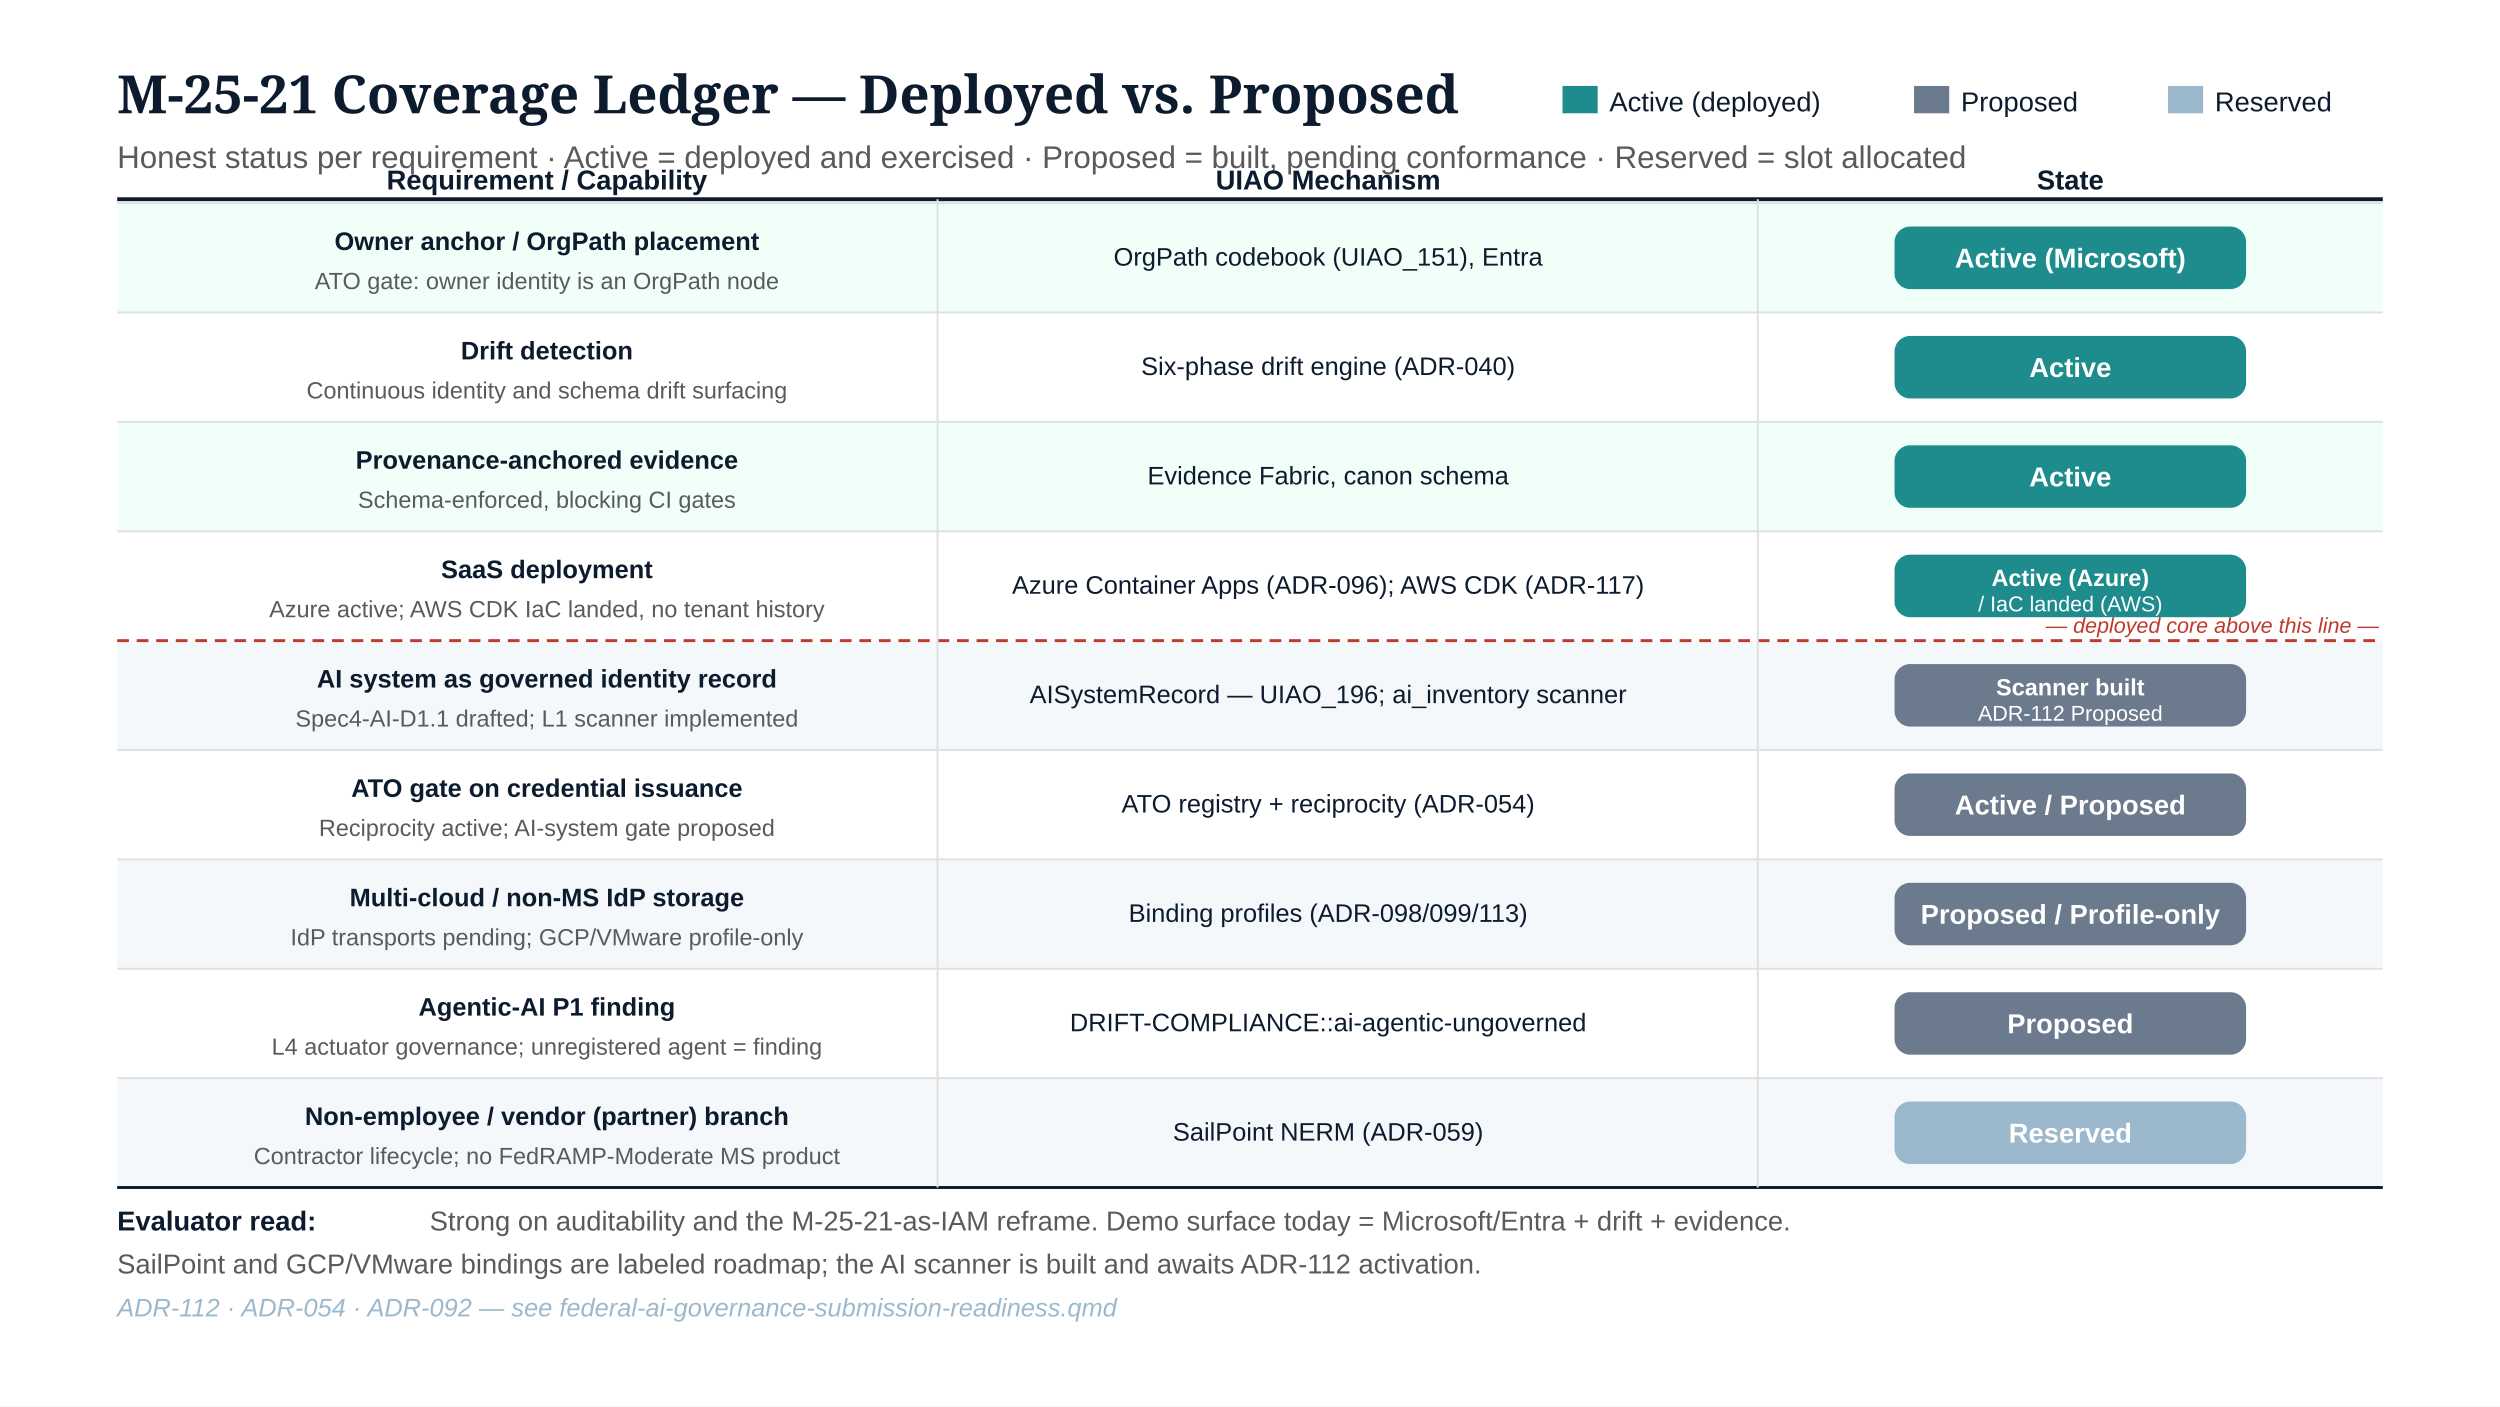
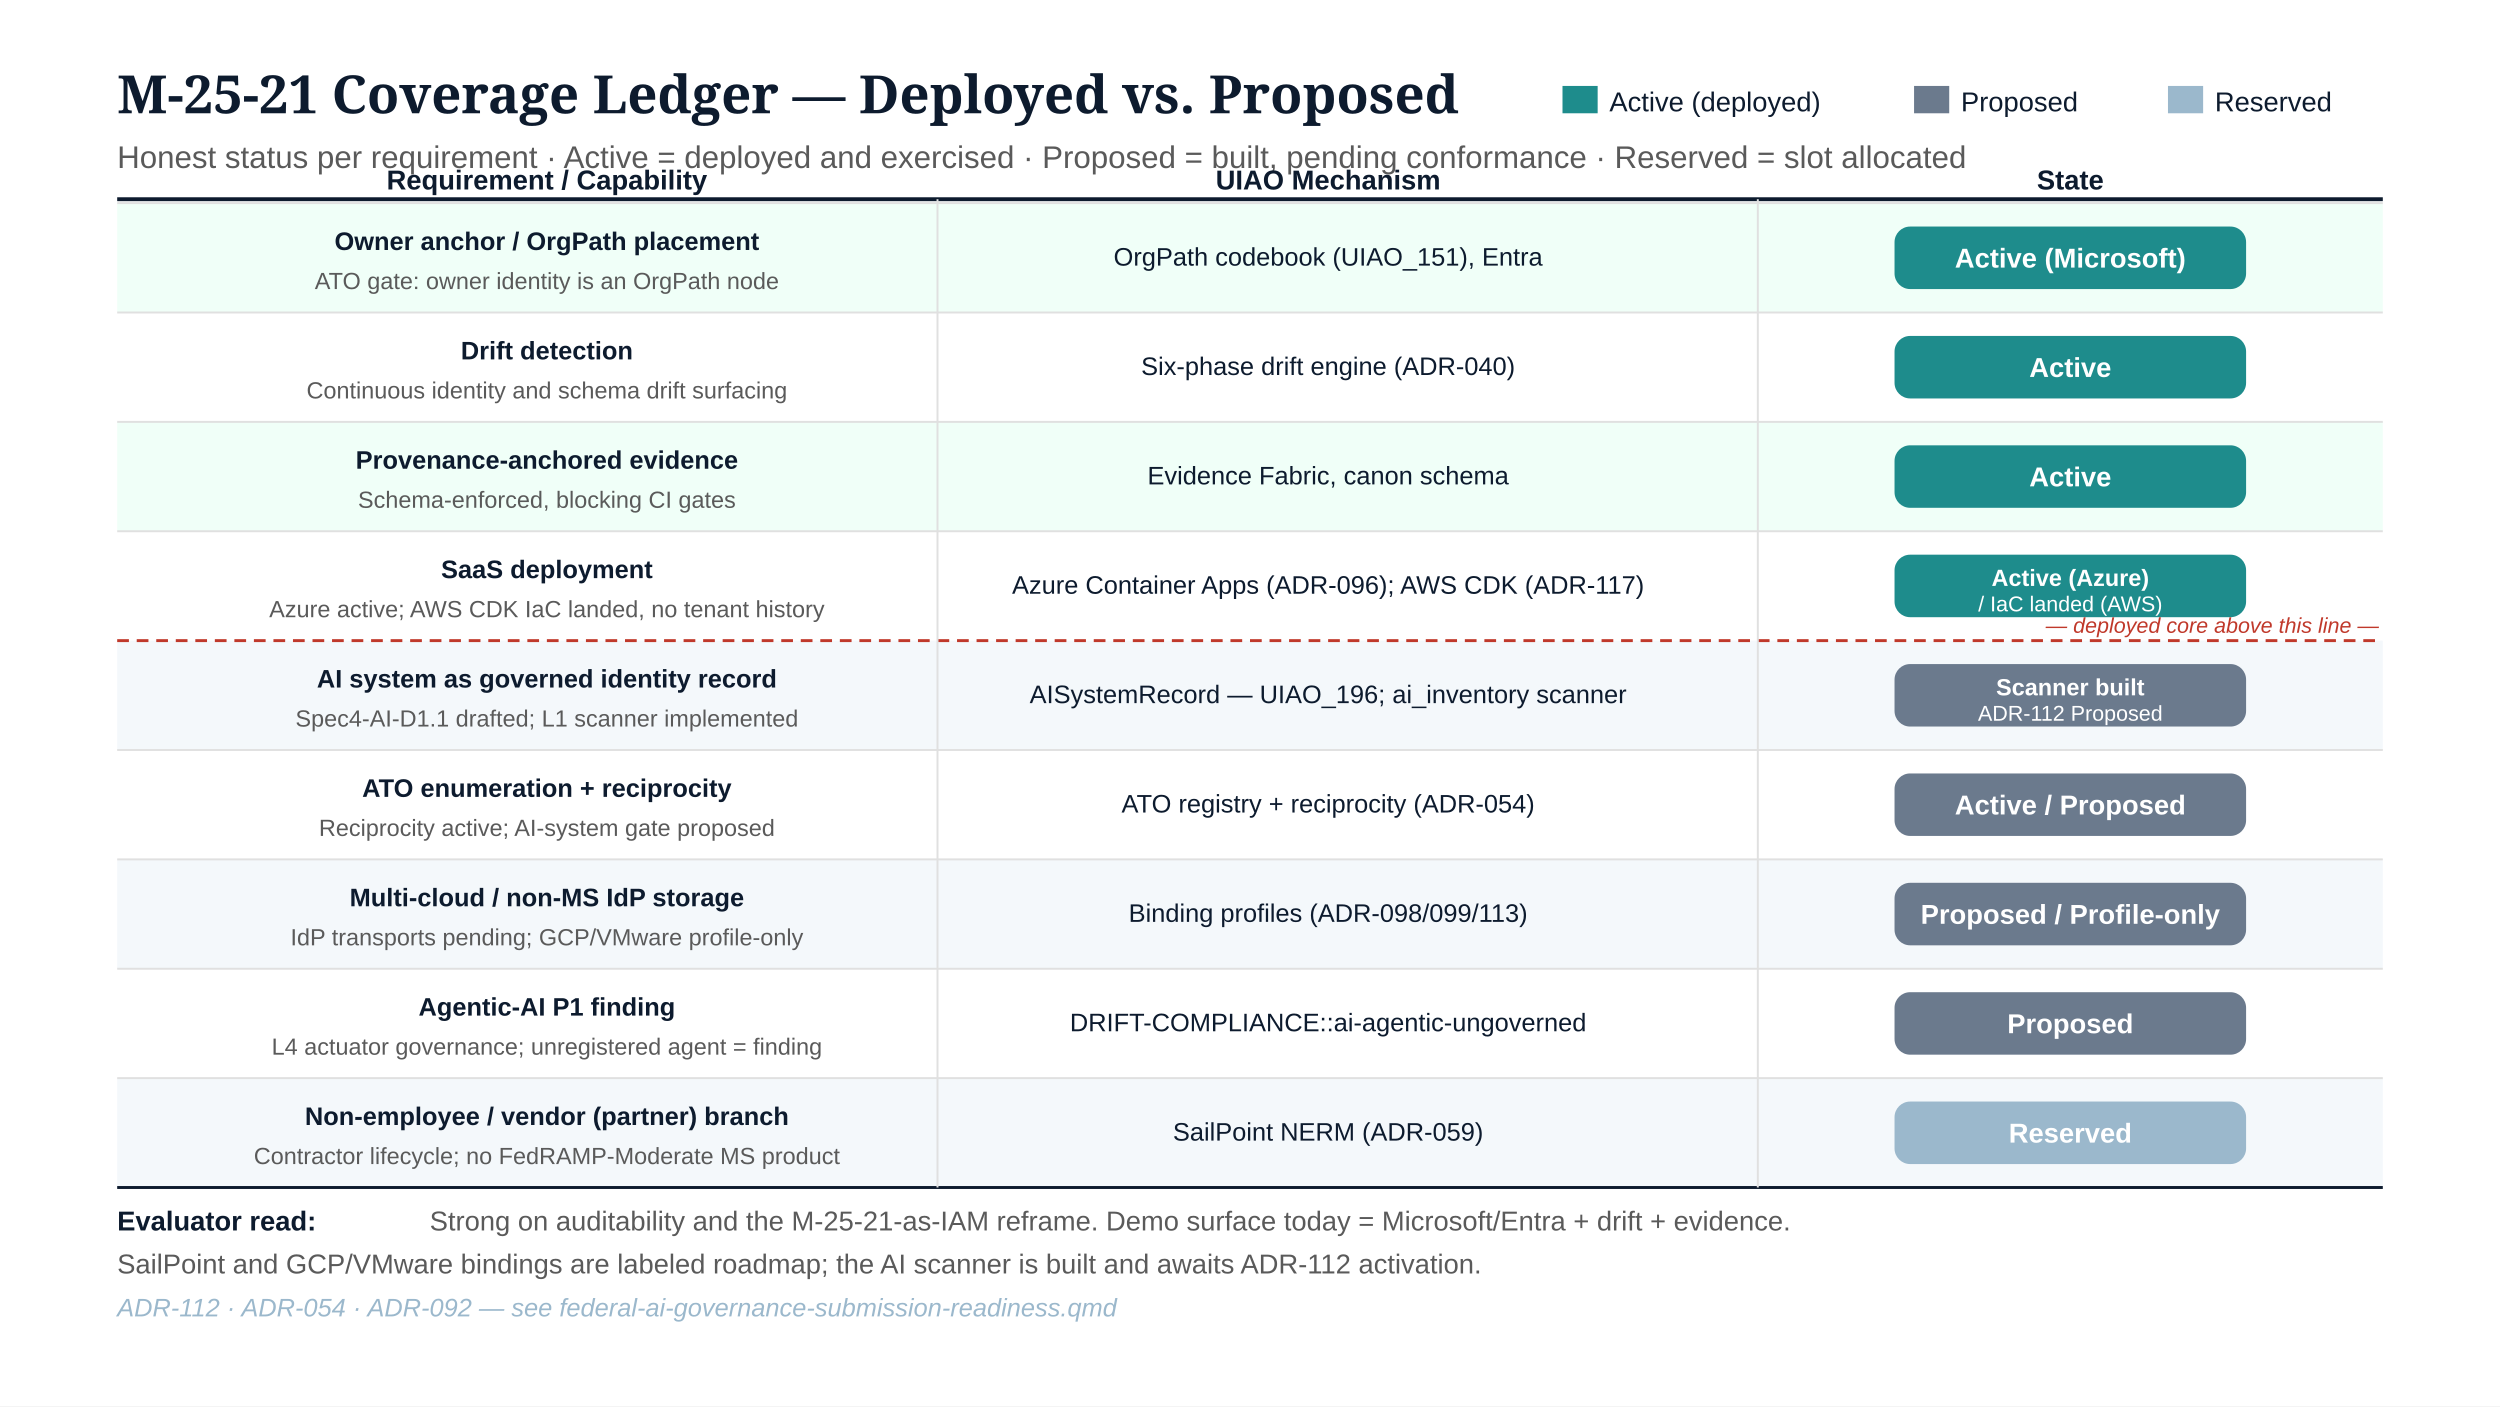
<svg xmlns="http://www.w3.org/2000/svg" viewBox="0 0 1280 720" font-family="Arial, Helvetica, sans-serif">
  <rect x="0" y="0" width="1280" height="720" fill="#FFFFFF" />
  <text x="60" y="58" font-family="Georgia, serif" font-size="27" font-weight="bold" fill="#0D1B2E">M-25-21 Coverage Ledger — Deployed vs. Proposed</text>
  <text x="60" y="86" font-size="16" fill="#5A5A5A">Honest status per requirement · Active = deployed and exercised · Proposed = built, pending conformance · Reserved = slot allocated</text>
  <rect x="800" y="44" width="18" height="14" fill="#1E8C8C" />
  <text x="824" y="57" font-size="14" fill="#0D1B2E">Active (deployed)</text>
  <rect x="980" y="44" width="18" height="14" fill="#6B7A8D" />
  <text x="1004" y="57" font-size="14" fill="#0D1B2E">Proposed</text>
  <rect x="1110" y="44" width="18" height="14" fill="#9BB8CC" />
  <text x="1134" y="57" font-size="14" fill="#0D1B2E">Reserved</text>
  <line x1="60" y1="102" x2="1220" y2="102" stroke="#0D1B2E" stroke-width="2" />
  <text x="280" y="97" text-anchor="middle" font-size="14" font-weight="bold" fill="#0D1B2E">Requirement / Capability</text>
  <text x="680" y="97" text-anchor="middle" font-size="14" font-weight="bold" fill="#0D1B2E">UIAO Mechanism</text>
  <text x="1060" y="97" text-anchor="middle" font-size="14" font-weight="bold" fill="#0D1B2E">State</text>
  <rect x="60" y="104" width="1160" height="56" fill="#F0FFF8" />
  <text x="280" y="128" text-anchor="middle" font-size="13" font-weight="bold" fill="#0D1B2E">Owner anchor / OrgPath placement</text>
  <text x="280" y="148" text-anchor="middle" font-size="12" fill="#5A5A5A">ATO gate: owner identity is an OrgPath node</text>
  <text x="680" y="136" text-anchor="middle" font-size="13" fill="#0D1B2E">OrgPath codebook (UIAO_151), Entra</text>
  <rect x="970" y="116" width="180" height="32" rx="8" fill="#1E8C8C" />
  <text x="1060" y="137" text-anchor="middle" font-size="14" font-weight="bold" fill="#FFFFFF">Active (Microsoft)</text>
  <rect x="60" y="160" width="1160" height="56" fill="#FFFFFF" />
  <text x="280" y="184" text-anchor="middle" font-size="13" font-weight="bold" fill="#0D1B2E">Drift detection</text>
  <text x="280" y="204" text-anchor="middle" font-size="12" fill="#5A5A5A">Continuous identity and schema drift surfacing</text>
  <text x="680" y="192" text-anchor="middle" font-size="13" fill="#0D1B2E">Six-phase drift engine (ADR-040)</text>
  <rect x="970" y="172" width="180" height="32" rx="8" fill="#1E8C8C" />
  <text x="1060" y="193" text-anchor="middle" font-size="14" font-weight="bold" fill="#FFFFFF">Active</text>
  <rect x="60" y="216" width="1160" height="56" fill="#F0FFF8" />
  <text x="280" y="240" text-anchor="middle" font-size="13" font-weight="bold" fill="#0D1B2E">Provenance-anchored evidence</text>
  <text x="280" y="260" text-anchor="middle" font-size="12" fill="#5A5A5A">Schema-enforced, blocking CI gates</text>
  <text x="680" y="248" text-anchor="middle" font-size="13" fill="#0D1B2E">Evidence Fabric, canon schema</text>
  <rect x="970" y="228" width="180" height="32" rx="8" fill="#1E8C8C" />
  <text x="1060" y="249" text-anchor="middle" font-size="14" font-weight="bold" fill="#FFFFFF">Active</text>
  <rect x="60" y="272" width="1160" height="56" fill="#FFFFFF" />
  <text x="280" y="296" text-anchor="middle" font-size="13" font-weight="bold" fill="#0D1B2E">SaaS deployment</text>
  <text x="280" y="316" text-anchor="middle" font-size="12" fill="#5A5A5A">Azure active; AWS CDK IaC landed, no tenant history</text>
  <text x="680" y="304" text-anchor="middle" font-size="13" fill="#0D1B2E">Azure Container Apps (ADR-096); AWS CDK (ADR-117)</text>
  <rect x="970" y="284" width="180" height="32" rx="8" fill="#1E8C8C" />
  <text x="1060" y="300" text-anchor="middle" font-size="12" font-weight="bold" fill="#FFFFFF">Active (Azure)</text>
  <text x="1060" y="313" text-anchor="middle" font-size="11" fill="#FFFFFF">/ IaC landed (AWS)</text>
  <rect x="60" y="328" width="1160" height="56" fill="#F4F8FB" />
  <text x="280" y="352" text-anchor="middle" font-size="13" font-weight="bold" fill="#0D1B2E">AI system as governed identity record</text>
  <text x="280" y="372" text-anchor="middle" font-size="12" fill="#5A5A5A">Spec4-AI-D1.1 drafted; L1 scanner implemented</text>
  <text x="680" y="360" text-anchor="middle" font-size="13" fill="#0D1B2E">AISystemRecord — UIAO_196; ai_inventory scanner</text>
  <rect x="970" y="340" width="180" height="32" rx="8" fill="#6B7A8D" />
  <text x="1060" y="356" text-anchor="middle" font-size="12" font-weight="bold" fill="#FFFFFF">Scanner built</text>
  <text x="1060" y="369" text-anchor="middle" font-size="11" fill="#FFFFFF">ADR-112 Proposed</text>
  <rect x="60" y="384" width="1160" height="56" fill="#FFFFFF" />
-   <text x="280" y="408" text-anchor="middle" font-size="13" font-weight="bold" fill="#0D1B2E">ATO gate on credential issuance</text>
+   <text x="280" y="408" text-anchor="middle" font-size="13" font-weight="bold" fill="#0D1B2E">ATO enumeration + reciprocity</text>
  <text x="280" y="428" text-anchor="middle" font-size="12" fill="#5A5A5A">Reciprocity active; AI-system gate proposed</text>
  <text x="680" y="416" text-anchor="middle" font-size="13" fill="#0D1B2E">ATO registry + reciprocity (ADR-054)</text>
  <rect x="970" y="396" width="180" height="32" rx="8" fill="#6B7A8D" />
  <text x="1060" y="417" text-anchor="middle" font-size="14" font-weight="bold" fill="#FFFFFF">Active / Proposed</text>
  <rect x="60" y="440" width="1160" height="56" fill="#F4F8FB" />
  <text x="280" y="464" text-anchor="middle" font-size="13" font-weight="bold" fill="#0D1B2E">Multi-cloud / non-MS IdP storage</text>
  <text x="280" y="484" text-anchor="middle" font-size="12" fill="#5A5A5A">IdP transports pending; GCP/VMware profile-only</text>
  <text x="680" y="472" text-anchor="middle" font-size="13" fill="#0D1B2E">Binding profiles (ADR-098/099/113)</text>
  <rect x="970" y="452" width="180" height="32" rx="8" fill="#6B7A8D" />
  <text x="1060" y="473" text-anchor="middle" font-size="14" font-weight="bold" fill="#FFFFFF">Proposed / Profile-only</text>
  <rect x="60" y="496" width="1160" height="56" fill="#FFFFFF" />
  <text x="280" y="520" text-anchor="middle" font-size="13" font-weight="bold" fill="#0D1B2E">Agentic-AI P1 finding</text>
  <text x="280" y="540" text-anchor="middle" font-size="12" fill="#5A5A5A">L4 actuator governance; unregistered agent = finding</text>
  <text x="680" y="528" text-anchor="middle" font-size="13" fill="#0D1B2E">DRIFT-COMPLIANCE::ai-agentic-ungoverned</text>
  <rect x="970" y="508" width="180" height="32" rx="8" fill="#6B7A8D" />
  <text x="1060" y="529" text-anchor="middle" font-size="14" font-weight="bold" fill="#FFFFFF">Proposed</text>
  <rect x="60" y="552" width="1160" height="56" fill="#F4F8FB" />
  <text x="280" y="576" text-anchor="middle" font-size="13" font-weight="bold" fill="#0D1B2E">Non-employee / vendor (partner) branch</text>
  <text x="280" y="596" text-anchor="middle" font-size="12" fill="#5A5A5A">Contractor lifecycle; no FedRAMP-Moderate MS product</text>
  <text x="680" y="584" text-anchor="middle" font-size="13" fill="#0D1B2E">SailPoint NERM (ADR-059)</text>
  <rect x="970" y="564" width="180" height="32" rx="8" fill="#9BB8CC" />
  <text x="1060" y="585" text-anchor="middle" font-size="14" font-weight="bold" fill="#FFFFFF">Reserved</text>
  <line x1="60" y1="104" x2="1220" y2="104" stroke="#E0E0E0" stroke-width="1" />
  <line x1="60" y1="160" x2="1220" y2="160" stroke="#E0E0E0" stroke-width="1" />
  <line x1="60" y1="216" x2="1220" y2="216" stroke="#E0E0E0" stroke-width="1" />
  <line x1="60" y1="272" x2="1220" y2="272" stroke="#E0E0E0" stroke-width="1" />
  <line x1="60" y1="328" x2="1220" y2="328" stroke="#C0392B" stroke-width="1.5" stroke-dasharray="6,4" />
  <line x1="60" y1="384" x2="1220" y2="384" stroke="#E0E0E0" stroke-width="1" />
  <line x1="60" y1="440" x2="1220" y2="440" stroke="#E0E0E0" stroke-width="1" />
  <line x1="60" y1="496" x2="1220" y2="496" stroke="#E0E0E0" stroke-width="1" />
  <line x1="60" y1="552" x2="1220" y2="552" stroke="#E0E0E0" stroke-width="1" />
  <line x1="60" y1="608" x2="1220" y2="608" stroke="#0D1B2E" stroke-width="1.5" />
  <line x1="480" y1="102" x2="480" y2="608" stroke="#E0E0E0" stroke-width="1" />
  <line x1="900" y1="102" x2="900" y2="608" stroke="#E0E0E0" stroke-width="1" />
  <text x="1218" y="324" text-anchor="end" font-size="11" fill="#C0392B" font-style="italic">— deployed core above this line —</text>
  <text x="60" y="630" font-size="14" font-weight="bold" fill="#0D1B2E">Evaluator read:</text>
  <text x="220" y="630" font-size="14" fill="#5A5A5A">Strong on auditability and the M-25-21-as-IAM reframe. Demo surface today = Microsoft/Entra + drift + evidence.</text>
  <text x="60" y="652" font-size="14" fill="#5A5A5A">SailPoint and GCP/VMware bindings are labeled roadmap; the AI scanner is built and awaits ADR-112 activation.</text>
  <text x="60" y="674" font-size="13" fill="#9BB8CC" font-style="italic">ADR-112 · ADR-054 · ADR-092 — see federal-ai-governance-submission-readiness.qmd</text>
</svg>
